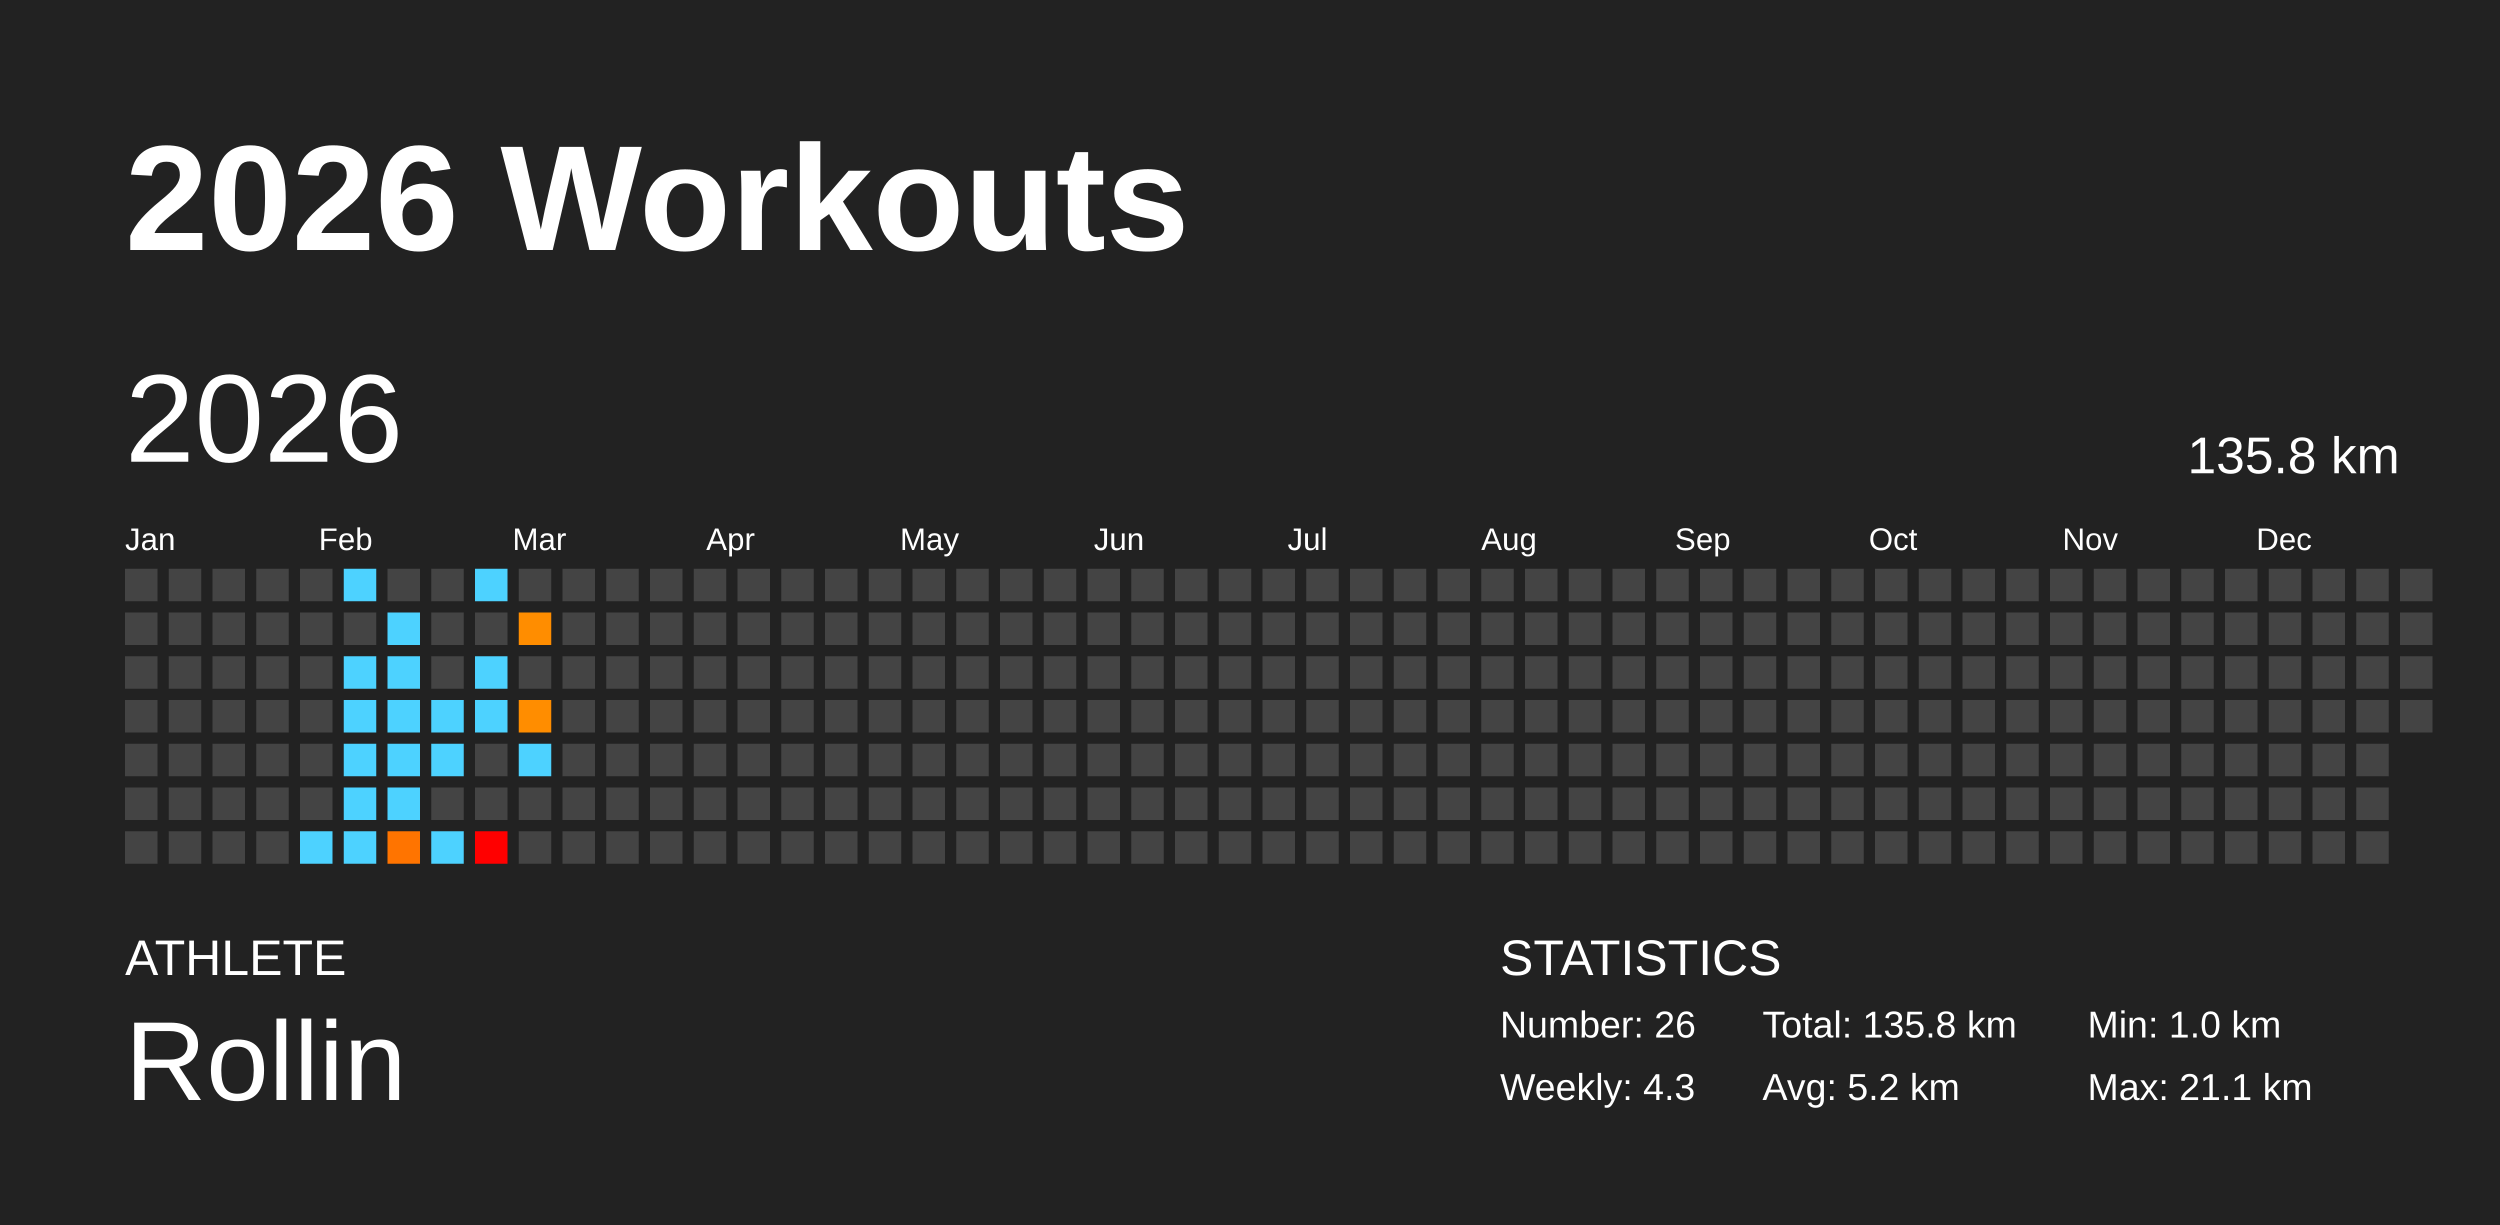
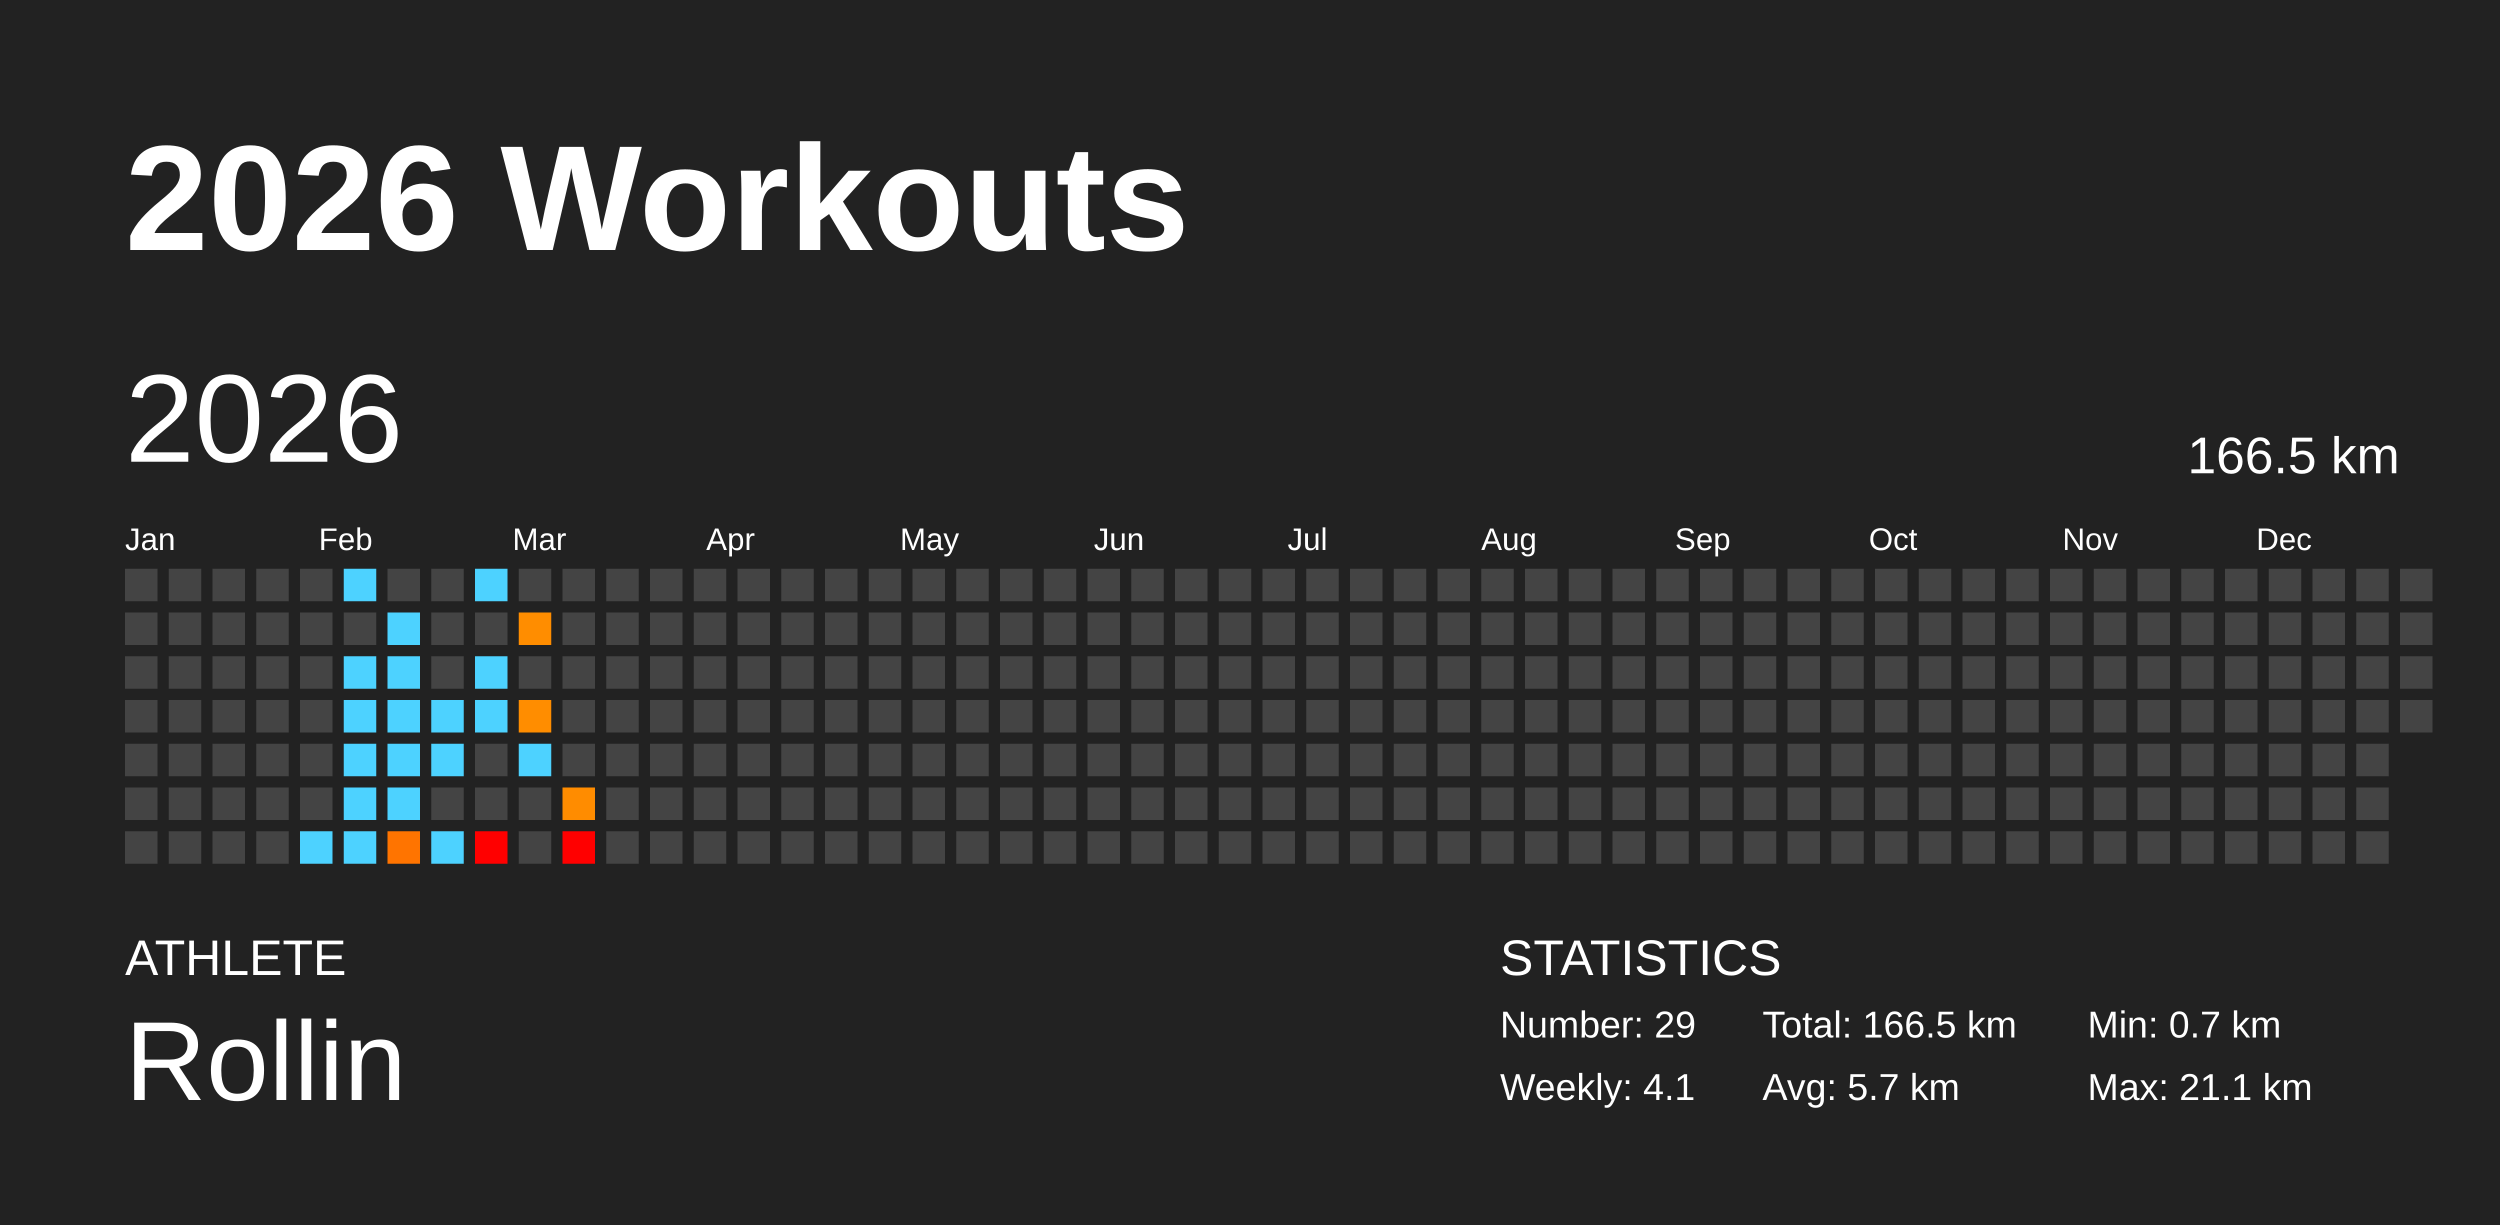
<svg xmlns="http://www.w3.org/2000/svg" baseProfile="full" height="98mm" version="1.1" viewBox="0,0,200,98" width="200mm">
  <defs />
  <rect fill="#222222" height="98" width="200" x="0" y="0" />
  <text fill="#FFFFFF" style="font-size:12px; font-family:Arial; font-weight:bold;" x="10" y="20">2026 Workouts</text>
  <text fill="#FFFFFF" style="font-size:4px; font-family:Arial" x="10" y="78">ATHLETE</text>
  <text fill="#FFFFFF" style="font-size:9px; font-family:Arial" x="10" y="88">Rollin</text>
  <text fill="#FFFFFF" style="font-size:4px; font-family:Arial" x="120" y="78">STATISTICS</text>
-   <text fill="#FFFFFF" style="font-size:3px; font-family:Arial" x="120" y="83">Number: 26</text>
-   <text fill="#FFFFFF" style="font-size:3px; font-family:Arial" x="120" y="88">Weekly: 4.3</text>
-   <text fill="#FFFFFF" style="font-size:3px; font-family:Arial" x="141" y="83">Total: 135.8 km</text>
-   <text fill="#FFFFFF" style="font-size:3px; font-family:Arial" x="141" y="88">Avg: 5.2 km</text>
-   <text fill="#FFFFFF" style="font-size:3px; font-family:Arial" x="167" y="83">Min: 1.0 km</text>
+   <text fill="#FFFFFF" style="font-size:3px; font-family:Arial" x="120" y="83">Number: 29</text>
+   <text fill="#FFFFFF" style="font-size:3px; font-family:Arial" x="120" y="88">Weekly: 4.1</text>
+   <text fill="#FFFFFF" style="font-size:3px; font-family:Arial" x="141" y="83">Total: 166.5 km</text>
+   <text fill="#FFFFFF" style="font-size:3px; font-family:Arial" x="141" y="88">Avg: 5.7 km</text>
+   <text fill="#FFFFFF" style="font-size:3px; font-family:Arial" x="167" y="83">Min: 0.7 km</text>
  <text fill="#FFFFFF" style="font-size:3px; font-family:Arial" x="167" y="88">Max: 21.1 km</text>
  <text dominant-baseline="hanging" fill="#FFFFFF" style="font-size:10.0px; font-family:Arial;" x="10" y="30">2026</text>
-   <text dominant-baseline="hanging" fill="#FFFFFF" style="font-size:4.125px; font-family:Arial;" x="175" y="35">135.8 km</text>
+   <text dominant-baseline="hanging" fill="#FFFFFF" style="font-size:4.125px; font-family:Arial;" x="175" y="35">166.5 km</text>
  <text fill="#FFFFFF" style="font-size:2.5px; font-family:Arial" x="10.0" y="44">Jan</text>
  <text fill="#FFFFFF" style="font-size:2.5px; font-family:Arial" x="25.5" y="44">Feb</text>
  <text fill="#FFFFFF" style="font-size:2.5px; font-family:Arial" x="41.0" y="44">Mar</text>
  <text fill="#FFFFFF" style="font-size:2.5px; font-family:Arial" x="56.5" y="44">Apr</text>
  <text fill="#FFFFFF" style="font-size:2.5px; font-family:Arial" x="72.0" y="44">May</text>
  <text fill="#FFFFFF" style="font-size:2.5px; font-family:Arial" x="87.5" y="44">Jun</text>
  <text fill="#FFFFFF" style="font-size:2.5px; font-family:Arial" x="103.0" y="44">Jul</text>
  <text fill="#FFFFFF" style="font-size:2.5px; font-family:Arial" x="118.5" y="44">Aug</text>
  <text fill="#FFFFFF" style="font-size:2.5px; font-family:Arial" x="134.0" y="44">Sep</text>
  <text fill="#FFFFFF" style="font-size:2.5px; font-family:Arial" x="149.5" y="44">Oct</text>
  <text fill="#FFFFFF" style="font-size:2.5px; font-family:Arial" x="165.0" y="44">Nov</text>
  <text fill="#FFFFFF" style="font-size:2.5px; font-family:Arial" x="180.5" y="44">Dec</text>
  <rect fill="#444444" height="2.6" width="2.6" x="10.0" y="45.5" />
  <rect fill="#444444" height="2.6" width="2.6" x="10.0" y="49.0" />
  <rect fill="#444444" height="2.6" width="2.6" x="10.0" y="52.5" />
  <rect fill="#444444" height="2.6" width="2.6" x="10.0" y="56.0" />
  <rect fill="#444444" height="2.6" width="2.6" x="10.0" y="59.5" />
  <rect fill="#444444" height="2.6" width="2.6" x="10.0" y="63.0" />
  <rect fill="#444444" height="2.6" width="2.6" x="10.0" y="66.5" />
  <rect fill="#444444" height="2.6" width="2.6" x="13.5" y="45.5" />
  <rect fill="#444444" height="2.6" width="2.6" x="13.5" y="49.0" />
  <rect fill="#444444" height="2.6" width="2.6" x="13.5" y="52.5" />
  <rect fill="#444444" height="2.6" width="2.6" x="13.5" y="56.0" />
  <rect fill="#444444" height="2.6" width="2.6" x="13.5" y="59.5" />
  <rect fill="#444444" height="2.6" width="2.6" x="13.5" y="63.0" />
  <rect fill="#444444" height="2.6" width="2.6" x="13.5" y="66.5" />
  <rect fill="#444444" height="2.6" width="2.6" x="17.0" y="45.5" />
  <rect fill="#444444" height="2.6" width="2.6" x="17.0" y="49.0" />
  <rect fill="#444444" height="2.6" width="2.6" x="17.0" y="52.5" />
  <rect fill="#444444" height="2.6" width="2.6" x="17.0" y="56.0" />
  <rect fill="#444444" height="2.6" width="2.6" x="17.0" y="59.5" />
  <rect fill="#444444" height="2.6" width="2.6" x="17.0" y="63.0" />
  <rect fill="#444444" height="2.6" width="2.6" x="17.0" y="66.5" />
  <rect fill="#444444" height="2.6" width="2.6" x="20.5" y="45.5" />
  <rect fill="#444444" height="2.6" width="2.6" x="20.5" y="49.0" />
  <rect fill="#444444" height="2.6" width="2.6" x="20.5" y="52.5" />
  <rect fill="#444444" height="2.6" width="2.6" x="20.5" y="56.0" />
  <rect fill="#444444" height="2.6" width="2.6" x="20.5" y="59.5" />
  <rect fill="#444444" height="2.6" width="2.6" x="20.5" y="63.0" />
  <rect fill="#444444" height="2.6" width="2.6" x="20.5" y="66.5" />
  <rect fill="#444444" height="2.6" width="2.6" x="24.0" y="45.5" />
  <rect fill="#444444" height="2.6" width="2.6" x="24.0" y="49.0" />
  <rect fill="#444444" height="2.6" width="2.6" x="24.0" y="52.5" />
  <rect fill="#444444" height="2.6" width="2.6" x="24.0" y="56.0" />
  <rect fill="#444444" height="2.6" width="2.6" x="24.0" y="59.5" />
  <rect fill="#444444" height="2.6" width="2.6" x="24.0" y="63.0" />
  <rect fill="#4dd2ff" height="2.6" width="2.6" x="24.0" y="66.5" />
  <rect fill="#4dd2ff" height="2.6" width="2.6" x="27.5" y="45.5" />
  <rect fill="#444444" height="2.6" width="2.6" x="27.5" y="49.0" />
  <rect fill="#4dd2ff" height="2.6" width="2.6" x="27.5" y="52.5" />
  <rect fill="#4dd2ff" height="2.6" width="2.6" x="27.5" y="56.0" />
  <rect fill="#4dd2ff" height="2.6" width="2.6" x="27.5" y="59.5" />
  <rect fill="#4dd2ff" height="2.6" width="2.6" x="27.5" y="63.0" />
  <rect fill="#4dd2ff" height="2.6" width="2.6" x="27.5" y="66.5" />
  <rect fill="#444444" height="2.6" width="2.6" x="31.0" y="45.5" />
  <rect fill="#4dd2ff" height="2.6" width="2.6" x="31.0" y="49.0" />
  <rect fill="#4dd2ff" height="2.6" width="2.6" x="31.0" y="52.5" />
  <rect fill="#4dd2ff" height="2.6" width="2.6" x="31.0" y="56.0" />
  <rect fill="#4dd2ff" height="2.6" width="2.6" x="31.0" y="59.5" />
  <rect fill="#4dd2ff" height="2.6" width="2.6" x="31.0" y="63.0" />
  <rect fill="#ff7400" height="2.6" width="2.6" x="31.0" y="66.5" />
  <rect fill="#444444" height="2.6" width="2.6" x="34.5" y="45.5" />
  <rect fill="#444444" height="2.6" width="2.6" x="34.5" y="49.0" />
  <rect fill="#444444" height="2.6" width="2.6" x="34.5" y="52.5" />
  <rect fill="#4dd2ff" height="2.6" width="2.6" x="34.5" y="56.0" />
  <rect fill="#4dd2ff" height="2.6" width="2.6" x="34.5" y="59.5" />
  <rect fill="#444444" height="2.6" width="2.6" x="34.5" y="63.0" />
  <rect fill="#4dd2ff" height="2.6" width="2.6" x="34.5" y="66.5" />
  <rect fill="#4dd2ff" height="2.6" width="2.6" x="38.0" y="45.5" />
  <rect fill="#444444" height="2.6" width="2.6" x="38.0" y="49.0" />
  <rect fill="#4dd2ff" height="2.6" width="2.6" x="38.0" y="52.5" />
  <rect fill="#4dd2ff" height="2.6" width="2.6" x="38.0" y="56.0" />
  <rect fill="#444444" height="2.6" width="2.6" x="38.0" y="59.5" />
  <rect fill="#444444" height="2.6" width="2.6" x="38.0" y="63.0" />
  <rect fill="red" height="2.6" width="2.6" x="38.0" y="66.5" />
  <rect fill="#444444" height="2.6" width="2.6" x="41.5" y="45.5" />
  <rect fill="#ff8d00" height="2.6" width="2.6" x="41.5" y="49.0" />
  <rect fill="#444444" height="2.6" width="2.6" x="41.5" y="52.5" />
  <rect fill="#ff8d00" height="2.6" width="2.6" x="41.5" y="56.0" />
  <rect fill="#4dd2ff" height="2.6" width="2.6" x="41.5" y="59.5" />
  <rect fill="#444444" height="2.6" width="2.6" x="41.5" y="63.0" />
  <rect fill="#444444" height="2.6" width="2.6" x="41.5" y="66.5" />
  <rect fill="#444444" height="2.6" width="2.6" x="45.0" y="45.5" />
  <rect fill="#444444" height="2.6" width="2.6" x="45.0" y="49.0" />
  <rect fill="#444444" height="2.6" width="2.6" x="45.0" y="52.5" />
  <rect fill="#444444" height="2.6" width="2.6" x="45.0" y="56.0" />
  <rect fill="#444444" height="2.6" width="2.6" x="45.0" y="59.5" />
-   <rect fill="#444444" height="2.6" width="2.6" x="45.0" y="63.0" />
-   <rect fill="#444444" height="2.6" width="2.6" x="45.0" y="66.5" />
+   <rect fill="#ff8c00" height="2.6" width="2.6" x="45.0" y="63.0" />
+   <rect fill="red" height="2.6" width="2.6" x="45.0" y="66.5" />
  <rect fill="#444444" height="2.6" width="2.6" x="48.5" y="45.5" />
  <rect fill="#444444" height="2.6" width="2.6" x="48.5" y="49.0" />
  <rect fill="#444444" height="2.6" width="2.6" x="48.5" y="52.5" />
  <rect fill="#444444" height="2.6" width="2.6" x="48.5" y="56.0" />
  <rect fill="#444444" height="2.6" width="2.6" x="48.5" y="59.5" />
  <rect fill="#444444" height="2.6" width="2.6" x="48.5" y="63.0" />
  <rect fill="#444444" height="2.6" width="2.6" x="48.5" y="66.5" />
  <rect fill="#444444" height="2.6" width="2.6" x="52.0" y="45.5" />
  <rect fill="#444444" height="2.6" width="2.6" x="52.0" y="49.0" />
  <rect fill="#444444" height="2.6" width="2.6" x="52.0" y="52.5" />
  <rect fill="#444444" height="2.6" width="2.6" x="52.0" y="56.0" />
  <rect fill="#444444" height="2.6" width="2.6" x="52.0" y="59.5" />
  <rect fill="#444444" height="2.6" width="2.6" x="52.0" y="63.0" />
  <rect fill="#444444" height="2.6" width="2.6" x="52.0" y="66.5" />
  <rect fill="#444444" height="2.6" width="2.6" x="55.5" y="45.5" />
  <rect fill="#444444" height="2.6" width="2.6" x="55.5" y="49.0" />
  <rect fill="#444444" height="2.6" width="2.6" x="55.5" y="52.5" />
  <rect fill="#444444" height="2.6" width="2.6" x="55.5" y="56.0" />
  <rect fill="#444444" height="2.6" width="2.6" x="55.5" y="59.5" />
  <rect fill="#444444" height="2.6" width="2.6" x="55.5" y="63.0" />
  <rect fill="#444444" height="2.6" width="2.6" x="55.5" y="66.5" />
  <rect fill="#444444" height="2.6" width="2.6" x="59.0" y="45.5" />
  <rect fill="#444444" height="2.6" width="2.6" x="59.0" y="49.0" />
  <rect fill="#444444" height="2.6" width="2.6" x="59.0" y="52.5" />
  <rect fill="#444444" height="2.6" width="2.6" x="59.0" y="56.0" />
  <rect fill="#444444" height="2.6" width="2.6" x="59.0" y="59.5" />
  <rect fill="#444444" height="2.6" width="2.6" x="59.0" y="63.0" />
  <rect fill="#444444" height="2.6" width="2.6" x="59.0" y="66.5" />
  <rect fill="#444444" height="2.6" width="2.6" x="62.5" y="45.5" />
  <rect fill="#444444" height="2.6" width="2.6" x="62.5" y="49.0" />
  <rect fill="#444444" height="2.6" width="2.6" x="62.5" y="52.5" />
  <rect fill="#444444" height="2.6" width="2.6" x="62.5" y="56.0" />
  <rect fill="#444444" height="2.6" width="2.6" x="62.5" y="59.5" />
  <rect fill="#444444" height="2.6" width="2.6" x="62.5" y="63.0" />
  <rect fill="#444444" height="2.6" width="2.6" x="62.5" y="66.5" />
  <rect fill="#444444" height="2.6" width="2.6" x="66.0" y="45.5" />
  <rect fill="#444444" height="2.6" width="2.6" x="66.0" y="49.0" />
  <rect fill="#444444" height="2.6" width="2.6" x="66.0" y="52.5" />
  <rect fill="#444444" height="2.6" width="2.6" x="66.0" y="56.0" />
  <rect fill="#444444" height="2.6" width="2.6" x="66.0" y="59.5" />
  <rect fill="#444444" height="2.6" width="2.6" x="66.0" y="63.0" />
  <rect fill="#444444" height="2.6" width="2.6" x="66.0" y="66.5" />
  <rect fill="#444444" height="2.6" width="2.6" x="69.5" y="45.5" />
  <rect fill="#444444" height="2.6" width="2.6" x="69.5" y="49.0" />
  <rect fill="#444444" height="2.6" width="2.6" x="69.5" y="52.5" />
  <rect fill="#444444" height="2.6" width="2.6" x="69.5" y="56.0" />
  <rect fill="#444444" height="2.6" width="2.6" x="69.5" y="59.5" />
  <rect fill="#444444" height="2.6" width="2.6" x="69.5" y="63.0" />
  <rect fill="#444444" height="2.6" width="2.6" x="69.5" y="66.5" />
  <rect fill="#444444" height="2.6" width="2.6" x="73.0" y="45.5" />
  <rect fill="#444444" height="2.6" width="2.6" x="73.0" y="49.0" />
  <rect fill="#444444" height="2.6" width="2.6" x="73.0" y="52.5" />
  <rect fill="#444444" height="2.6" width="2.6" x="73.0" y="56.0" />
  <rect fill="#444444" height="2.6" width="2.6" x="73.0" y="59.5" />
  <rect fill="#444444" height="2.6" width="2.6" x="73.0" y="63.0" />
  <rect fill="#444444" height="2.6" width="2.6" x="73.0" y="66.5" />
  <rect fill="#444444" height="2.6" width="2.6" x="76.5" y="45.5" />
  <rect fill="#444444" height="2.6" width="2.6" x="76.5" y="49.0" />
  <rect fill="#444444" height="2.6" width="2.6" x="76.5" y="52.5" />
  <rect fill="#444444" height="2.6" width="2.6" x="76.5" y="56.0" />
  <rect fill="#444444" height="2.6" width="2.6" x="76.5" y="59.5" />
  <rect fill="#444444" height="2.6" width="2.6" x="76.5" y="63.0" />
  <rect fill="#444444" height="2.6" width="2.6" x="76.5" y="66.5" />
  <rect fill="#444444" height="2.6" width="2.6" x="80.0" y="45.5" />
  <rect fill="#444444" height="2.6" width="2.6" x="80.0" y="49.0" />
  <rect fill="#444444" height="2.6" width="2.6" x="80.0" y="52.5" />
  <rect fill="#444444" height="2.6" width="2.6" x="80.0" y="56.0" />
  <rect fill="#444444" height="2.6" width="2.6" x="80.0" y="59.5" />
  <rect fill="#444444" height="2.6" width="2.6" x="80.0" y="63.0" />
  <rect fill="#444444" height="2.6" width="2.6" x="80.0" y="66.5" />
  <rect fill="#444444" height="2.6" width="2.6" x="83.5" y="45.5" />
  <rect fill="#444444" height="2.6" width="2.6" x="83.5" y="49.0" />
  <rect fill="#444444" height="2.6" width="2.6" x="83.5" y="52.5" />
  <rect fill="#444444" height="2.6" width="2.6" x="83.5" y="56.0" />
  <rect fill="#444444" height="2.6" width="2.6" x="83.5" y="59.5" />
  <rect fill="#444444" height="2.6" width="2.6" x="83.5" y="63.0" />
  <rect fill="#444444" height="2.6" width="2.6" x="83.5" y="66.5" />
  <rect fill="#444444" height="2.6" width="2.6" x="87.0" y="45.5" />
  <rect fill="#444444" height="2.6" width="2.6" x="87.0" y="49.0" />
  <rect fill="#444444" height="2.6" width="2.6" x="87.0" y="52.5" />
  <rect fill="#444444" height="2.6" width="2.6" x="87.0" y="56.0" />
  <rect fill="#444444" height="2.6" width="2.6" x="87.0" y="59.5" />
  <rect fill="#444444" height="2.6" width="2.6" x="87.0" y="63.0" />
  <rect fill="#444444" height="2.6" width="2.6" x="87.0" y="66.5" />
  <rect fill="#444444" height="2.6" width="2.6" x="90.5" y="45.5" />
  <rect fill="#444444" height="2.6" width="2.6" x="90.5" y="49.0" />
  <rect fill="#444444" height="2.6" width="2.6" x="90.5" y="52.5" />
  <rect fill="#444444" height="2.6" width="2.6" x="90.5" y="56.0" />
  <rect fill="#444444" height="2.6" width="2.6" x="90.5" y="59.5" />
  <rect fill="#444444" height="2.6" width="2.6" x="90.5" y="63.0" />
  <rect fill="#444444" height="2.6" width="2.6" x="90.5" y="66.5" />
  <rect fill="#444444" height="2.6" width="2.6" x="94.0" y="45.5" />
  <rect fill="#444444" height="2.6" width="2.6" x="94.0" y="49.0" />
  <rect fill="#444444" height="2.6" width="2.6" x="94.0" y="52.5" />
  <rect fill="#444444" height="2.6" width="2.6" x="94.0" y="56.0" />
  <rect fill="#444444" height="2.6" width="2.6" x="94.0" y="59.5" />
  <rect fill="#444444" height="2.6" width="2.6" x="94.0" y="63.0" />
  <rect fill="#444444" height="2.6" width="2.6" x="94.0" y="66.5" />
  <rect fill="#444444" height="2.6" width="2.6" x="97.5" y="45.5" />
  <rect fill="#444444" height="2.6" width="2.6" x="97.5" y="49.0" />
  <rect fill="#444444" height="2.6" width="2.6" x="97.5" y="52.5" />
  <rect fill="#444444" height="2.6" width="2.6" x="97.5" y="56.0" />
  <rect fill="#444444" height="2.6" width="2.6" x="97.5" y="59.5" />
  <rect fill="#444444" height="2.6" width="2.6" x="97.5" y="63.0" />
  <rect fill="#444444" height="2.6" width="2.6" x="97.5" y="66.5" />
  <rect fill="#444444" height="2.6" width="2.6" x="101.0" y="45.5" />
  <rect fill="#444444" height="2.6" width="2.6" x="101.0" y="49.0" />
  <rect fill="#444444" height="2.6" width="2.6" x="101.0" y="52.5" />
  <rect fill="#444444" height="2.6" width="2.6" x="101.0" y="56.0" />
  <rect fill="#444444" height="2.6" width="2.6" x="101.0" y="59.5" />
  <rect fill="#444444" height="2.6" width="2.6" x="101.0" y="63.0" />
  <rect fill="#444444" height="2.6" width="2.6" x="101.0" y="66.5" />
  <rect fill="#444444" height="2.6" width="2.6" x="104.5" y="45.5" />
  <rect fill="#444444" height="2.6" width="2.6" x="104.5" y="49.0" />
  <rect fill="#444444" height="2.6" width="2.6" x="104.5" y="52.5" />
  <rect fill="#444444" height="2.6" width="2.6" x="104.5" y="56.0" />
  <rect fill="#444444" height="2.6" width="2.6" x="104.5" y="59.5" />
  <rect fill="#444444" height="2.6" width="2.6" x="104.5" y="63.0" />
  <rect fill="#444444" height="2.6" width="2.6" x="104.5" y="66.5" />
  <rect fill="#444444" height="2.6" width="2.6" x="108.0" y="45.5" />
  <rect fill="#444444" height="2.6" width="2.6" x="108.0" y="49.0" />
  <rect fill="#444444" height="2.6" width="2.6" x="108.0" y="52.5" />
  <rect fill="#444444" height="2.6" width="2.6" x="108.0" y="56.0" />
  <rect fill="#444444" height="2.6" width="2.6" x="108.0" y="59.5" />
  <rect fill="#444444" height="2.6" width="2.6" x="108.0" y="63.0" />
  <rect fill="#444444" height="2.6" width="2.6" x="108.0" y="66.5" />
  <rect fill="#444444" height="2.6" width="2.6" x="111.5" y="45.5" />
  <rect fill="#444444" height="2.6" width="2.6" x="111.5" y="49.0" />
  <rect fill="#444444" height="2.6" width="2.6" x="111.5" y="52.5" />
  <rect fill="#444444" height="2.6" width="2.6" x="111.5" y="56.0" />
  <rect fill="#444444" height="2.6" width="2.6" x="111.5" y="59.5" />
  <rect fill="#444444" height="2.6" width="2.6" x="111.5" y="63.0" />
  <rect fill="#444444" height="2.6" width="2.6" x="111.5" y="66.5" />
  <rect fill="#444444" height="2.6" width="2.6" x="115.0" y="45.5" />
  <rect fill="#444444" height="2.6" width="2.6" x="115.0" y="49.0" />
  <rect fill="#444444" height="2.6" width="2.6" x="115.0" y="52.5" />
  <rect fill="#444444" height="2.6" width="2.6" x="115.0" y="56.0" />
  <rect fill="#444444" height="2.6" width="2.6" x="115.0" y="59.5" />
  <rect fill="#444444" height="2.6" width="2.6" x="115.0" y="63.0" />
  <rect fill="#444444" height="2.6" width="2.6" x="115.0" y="66.5" />
  <rect fill="#444444" height="2.6" width="2.6" x="118.5" y="45.5" />
  <rect fill="#444444" height="2.6" width="2.6" x="118.5" y="49.0" />
  <rect fill="#444444" height="2.6" width="2.6" x="118.5" y="52.5" />
  <rect fill="#444444" height="2.6" width="2.6" x="118.5" y="56.0" />
  <rect fill="#444444" height="2.6" width="2.6" x="118.5" y="59.5" />
  <rect fill="#444444" height="2.6" width="2.6" x="118.5" y="63.0" />
  <rect fill="#444444" height="2.6" width="2.6" x="118.5" y="66.5" />
  <rect fill="#444444" height="2.6" width="2.6" x="122.0" y="45.5" />
  <rect fill="#444444" height="2.6" width="2.6" x="122.0" y="49.0" />
  <rect fill="#444444" height="2.6" width="2.6" x="122.0" y="52.5" />
  <rect fill="#444444" height="2.6" width="2.6" x="122.0" y="56.0" />
  <rect fill="#444444" height="2.6" width="2.6" x="122.0" y="59.5" />
  <rect fill="#444444" height="2.6" width="2.6" x="122.0" y="63.0" />
  <rect fill="#444444" height="2.6" width="2.6" x="122.0" y="66.5" />
  <rect fill="#444444" height="2.6" width="2.6" x="125.5" y="45.5" />
  <rect fill="#444444" height="2.6" width="2.6" x="125.5" y="49.0" />
  <rect fill="#444444" height="2.6" width="2.6" x="125.5" y="52.5" />
  <rect fill="#444444" height="2.6" width="2.6" x="125.5" y="56.0" />
  <rect fill="#444444" height="2.6" width="2.6" x="125.5" y="59.5" />
  <rect fill="#444444" height="2.6" width="2.6" x="125.5" y="63.0" />
  <rect fill="#444444" height="2.6" width="2.6" x="125.5" y="66.5" />
  <rect fill="#444444" height="2.6" width="2.6" x="129.0" y="45.5" />
  <rect fill="#444444" height="2.6" width="2.6" x="129.0" y="49.0" />
  <rect fill="#444444" height="2.6" width="2.6" x="129.0" y="52.5" />
  <rect fill="#444444" height="2.6" width="2.6" x="129.0" y="56.0" />
  <rect fill="#444444" height="2.6" width="2.6" x="129.0" y="59.5" />
  <rect fill="#444444" height="2.6" width="2.6" x="129.0" y="63.0" />
  <rect fill="#444444" height="2.6" width="2.6" x="129.0" y="66.5" />
  <rect fill="#444444" height="2.6" width="2.6" x="132.5" y="45.5" />
  <rect fill="#444444" height="2.6" width="2.6" x="132.5" y="49.0" />
  <rect fill="#444444" height="2.6" width="2.6" x="132.5" y="52.5" />
  <rect fill="#444444" height="2.6" width="2.6" x="132.5" y="56.0" />
  <rect fill="#444444" height="2.6" width="2.6" x="132.5" y="59.5" />
  <rect fill="#444444" height="2.6" width="2.6" x="132.5" y="63.0" />
  <rect fill="#444444" height="2.6" width="2.6" x="132.5" y="66.5" />
  <rect fill="#444444" height="2.6" width="2.6" x="136.0" y="45.5" />
  <rect fill="#444444" height="2.6" width="2.6" x="136.0" y="49.0" />
  <rect fill="#444444" height="2.6" width="2.6" x="136.0" y="52.5" />
  <rect fill="#444444" height="2.6" width="2.6" x="136.0" y="56.0" />
  <rect fill="#444444" height="2.6" width="2.6" x="136.0" y="59.5" />
  <rect fill="#444444" height="2.6" width="2.6" x="136.0" y="63.0" />
  <rect fill="#444444" height="2.6" width="2.6" x="136.0" y="66.5" />
  <rect fill="#444444" height="2.6" width="2.6" x="139.5" y="45.5" />
  <rect fill="#444444" height="2.6" width="2.6" x="139.5" y="49.0" />
  <rect fill="#444444" height="2.6" width="2.6" x="139.5" y="52.5" />
  <rect fill="#444444" height="2.6" width="2.6" x="139.5" y="56.0" />
  <rect fill="#444444" height="2.6" width="2.6" x="139.5" y="59.5" />
  <rect fill="#444444" height="2.6" width="2.6" x="139.5" y="63.0" />
  <rect fill="#444444" height="2.6" width="2.6" x="139.5" y="66.5" />
  <rect fill="#444444" height="2.6" width="2.6" x="143.0" y="45.5" />
  <rect fill="#444444" height="2.6" width="2.6" x="143.0" y="49.0" />
  <rect fill="#444444" height="2.6" width="2.6" x="143.0" y="52.5" />
  <rect fill="#444444" height="2.6" width="2.6" x="143.0" y="56.0" />
  <rect fill="#444444" height="2.6" width="2.6" x="143.0" y="59.5" />
  <rect fill="#444444" height="2.6" width="2.6" x="143.0" y="63.0" />
  <rect fill="#444444" height="2.6" width="2.6" x="143.0" y="66.5" />
  <rect fill="#444444" height="2.6" width="2.6" x="146.5" y="45.5" />
  <rect fill="#444444" height="2.6" width="2.6" x="146.5" y="49.0" />
  <rect fill="#444444" height="2.6" width="2.6" x="146.5" y="52.5" />
  <rect fill="#444444" height="2.6" width="2.6" x="146.5" y="56.0" />
  <rect fill="#444444" height="2.6" width="2.6" x="146.5" y="59.5" />
  <rect fill="#444444" height="2.6" width="2.6" x="146.5" y="63.0" />
  <rect fill="#444444" height="2.6" width="2.6" x="146.5" y="66.5" />
  <rect fill="#444444" height="2.6" width="2.6" x="150.0" y="45.5" />
  <rect fill="#444444" height="2.6" width="2.6" x="150.0" y="49.0" />
  <rect fill="#444444" height="2.6" width="2.6" x="150.0" y="52.5" />
  <rect fill="#444444" height="2.6" width="2.6" x="150.0" y="56.0" />
  <rect fill="#444444" height="2.6" width="2.6" x="150.0" y="59.5" />
  <rect fill="#444444" height="2.6" width="2.6" x="150.0" y="63.0" />
  <rect fill="#444444" height="2.6" width="2.6" x="150.0" y="66.5" />
  <rect fill="#444444" height="2.6" width="2.6" x="153.5" y="45.5" />
  <rect fill="#444444" height="2.6" width="2.6" x="153.5" y="49.0" />
  <rect fill="#444444" height="2.6" width="2.6" x="153.5" y="52.5" />
  <rect fill="#444444" height="2.6" width="2.6" x="153.5" y="56.0" />
  <rect fill="#444444" height="2.6" width="2.6" x="153.5" y="59.5" />
  <rect fill="#444444" height="2.6" width="2.6" x="153.5" y="63.0" />
  <rect fill="#444444" height="2.6" width="2.6" x="153.5" y="66.5" />
  <rect fill="#444444" height="2.6" width="2.6" x="157.0" y="45.5" />
  <rect fill="#444444" height="2.6" width="2.6" x="157.0" y="49.0" />
  <rect fill="#444444" height="2.6" width="2.6" x="157.0" y="52.5" />
  <rect fill="#444444" height="2.6" width="2.6" x="157.0" y="56.0" />
  <rect fill="#444444" height="2.6" width="2.6" x="157.0" y="59.5" />
  <rect fill="#444444" height="2.6" width="2.6" x="157.0" y="63.0" />
  <rect fill="#444444" height="2.6" width="2.6" x="157.0" y="66.5" />
  <rect fill="#444444" height="2.6" width="2.6" x="160.5" y="45.5" />
  <rect fill="#444444" height="2.6" width="2.6" x="160.5" y="49.0" />
  <rect fill="#444444" height="2.6" width="2.6" x="160.5" y="52.5" />
  <rect fill="#444444" height="2.6" width="2.6" x="160.5" y="56.0" />
  <rect fill="#444444" height="2.6" width="2.6" x="160.5" y="59.5" />
  <rect fill="#444444" height="2.6" width="2.6" x="160.5" y="63.0" />
  <rect fill="#444444" height="2.6" width="2.6" x="160.5" y="66.5" />
  <rect fill="#444444" height="2.6" width="2.6" x="164.0" y="45.5" />
  <rect fill="#444444" height="2.6" width="2.6" x="164.0" y="49.0" />
  <rect fill="#444444" height="2.6" width="2.6" x="164.0" y="52.5" />
  <rect fill="#444444" height="2.6" width="2.6" x="164.0" y="56.0" />
  <rect fill="#444444" height="2.6" width="2.6" x="164.0" y="59.5" />
  <rect fill="#444444" height="2.6" width="2.6" x="164.0" y="63.0" />
  <rect fill="#444444" height="2.6" width="2.6" x="164.0" y="66.5" />
  <rect fill="#444444" height="2.6" width="2.6" x="167.5" y="45.5" />
  <rect fill="#444444" height="2.6" width="2.6" x="167.5" y="49.0" />
  <rect fill="#444444" height="2.6" width="2.6" x="167.5" y="52.5" />
  <rect fill="#444444" height="2.6" width="2.6" x="167.5" y="56.0" />
  <rect fill="#444444" height="2.6" width="2.6" x="167.5" y="59.5" />
  <rect fill="#444444" height="2.6" width="2.6" x="167.5" y="63.0" />
  <rect fill="#444444" height="2.6" width="2.6" x="167.5" y="66.5" />
  <rect fill="#444444" height="2.6" width="2.6" x="171.0" y="45.5" />
  <rect fill="#444444" height="2.6" width="2.6" x="171.0" y="49.0" />
  <rect fill="#444444" height="2.6" width="2.6" x="171.0" y="52.5" />
  <rect fill="#444444" height="2.6" width="2.6" x="171.0" y="56.0" />
  <rect fill="#444444" height="2.6" width="2.6" x="171.0" y="59.5" />
  <rect fill="#444444" height="2.6" width="2.6" x="171.0" y="63.0" />
  <rect fill="#444444" height="2.6" width="2.6" x="171.0" y="66.5" />
  <rect fill="#444444" height="2.6" width="2.6" x="174.5" y="45.5" />
  <rect fill="#444444" height="2.6" width="2.6" x="174.5" y="49.0" />
  <rect fill="#444444" height="2.6" width="2.6" x="174.5" y="52.5" />
  <rect fill="#444444" height="2.6" width="2.6" x="174.5" y="56.0" />
  <rect fill="#444444" height="2.6" width="2.6" x="174.5" y="59.5" />
  <rect fill="#444444" height="2.6" width="2.6" x="174.5" y="63.0" />
  <rect fill="#444444" height="2.6" width="2.6" x="174.5" y="66.5" />
  <rect fill="#444444" height="2.6" width="2.6" x="178.0" y="45.5" />
  <rect fill="#444444" height="2.6" width="2.6" x="178.0" y="49.0" />
  <rect fill="#444444" height="2.6" width="2.6" x="178.0" y="52.5" />
  <rect fill="#444444" height="2.6" width="2.6" x="178.0" y="56.0" />
  <rect fill="#444444" height="2.6" width="2.6" x="178.0" y="59.5" />
  <rect fill="#444444" height="2.6" width="2.6" x="178.0" y="63.0" />
  <rect fill="#444444" height="2.6" width="2.6" x="178.0" y="66.5" />
  <rect fill="#444444" height="2.6" width="2.6" x="181.5" y="45.5" />
  <rect fill="#444444" height="2.6" width="2.6" x="181.5" y="49.0" />
  <rect fill="#444444" height="2.6" width="2.6" x="181.5" y="52.5" />
  <rect fill="#444444" height="2.6" width="2.6" x="181.5" y="56.0" />
  <rect fill="#444444" height="2.6" width="2.6" x="181.5" y="59.5" />
  <rect fill="#444444" height="2.6" width="2.6" x="181.5" y="63.0" />
  <rect fill="#444444" height="2.6" width="2.6" x="181.5" y="66.5" />
  <rect fill="#444444" height="2.6" width="2.6" x="185.0" y="45.5" />
  <rect fill="#444444" height="2.6" width="2.6" x="185.0" y="49.0" />
  <rect fill="#444444" height="2.6" width="2.6" x="185.0" y="52.5" />
  <rect fill="#444444" height="2.6" width="2.6" x="185.0" y="56.0" />
  <rect fill="#444444" height="2.6" width="2.6" x="185.0" y="59.5" />
  <rect fill="#444444" height="2.6" width="2.6" x="185.0" y="63.0" />
  <rect fill="#444444" height="2.6" width="2.6" x="185.0" y="66.5" />
  <rect fill="#444444" height="2.6" width="2.6" x="188.5" y="45.5" />
  <rect fill="#444444" height="2.6" width="2.6" x="188.5" y="49.0" />
  <rect fill="#444444" height="2.6" width="2.6" x="188.5" y="52.5" />
  <rect fill="#444444" height="2.6" width="2.6" x="188.5" y="56.0" />
  <rect fill="#444444" height="2.6" width="2.6" x="188.5" y="59.5" />
  <rect fill="#444444" height="2.6" width="2.6" x="188.5" y="63.0" />
  <rect fill="#444444" height="2.6" width="2.6" x="188.5" y="66.5" />
  <rect fill="#444444" height="2.6" width="2.6" x="192.0" y="45.5" />
  <rect fill="#444444" height="2.6" width="2.6" x="192.0" y="49.0" />
  <rect fill="#444444" height="2.6" width="2.6" x="192.0" y="52.5" />
  <rect fill="#444444" height="2.6" width="2.6" x="192.0" y="56.0" />
</svg>
